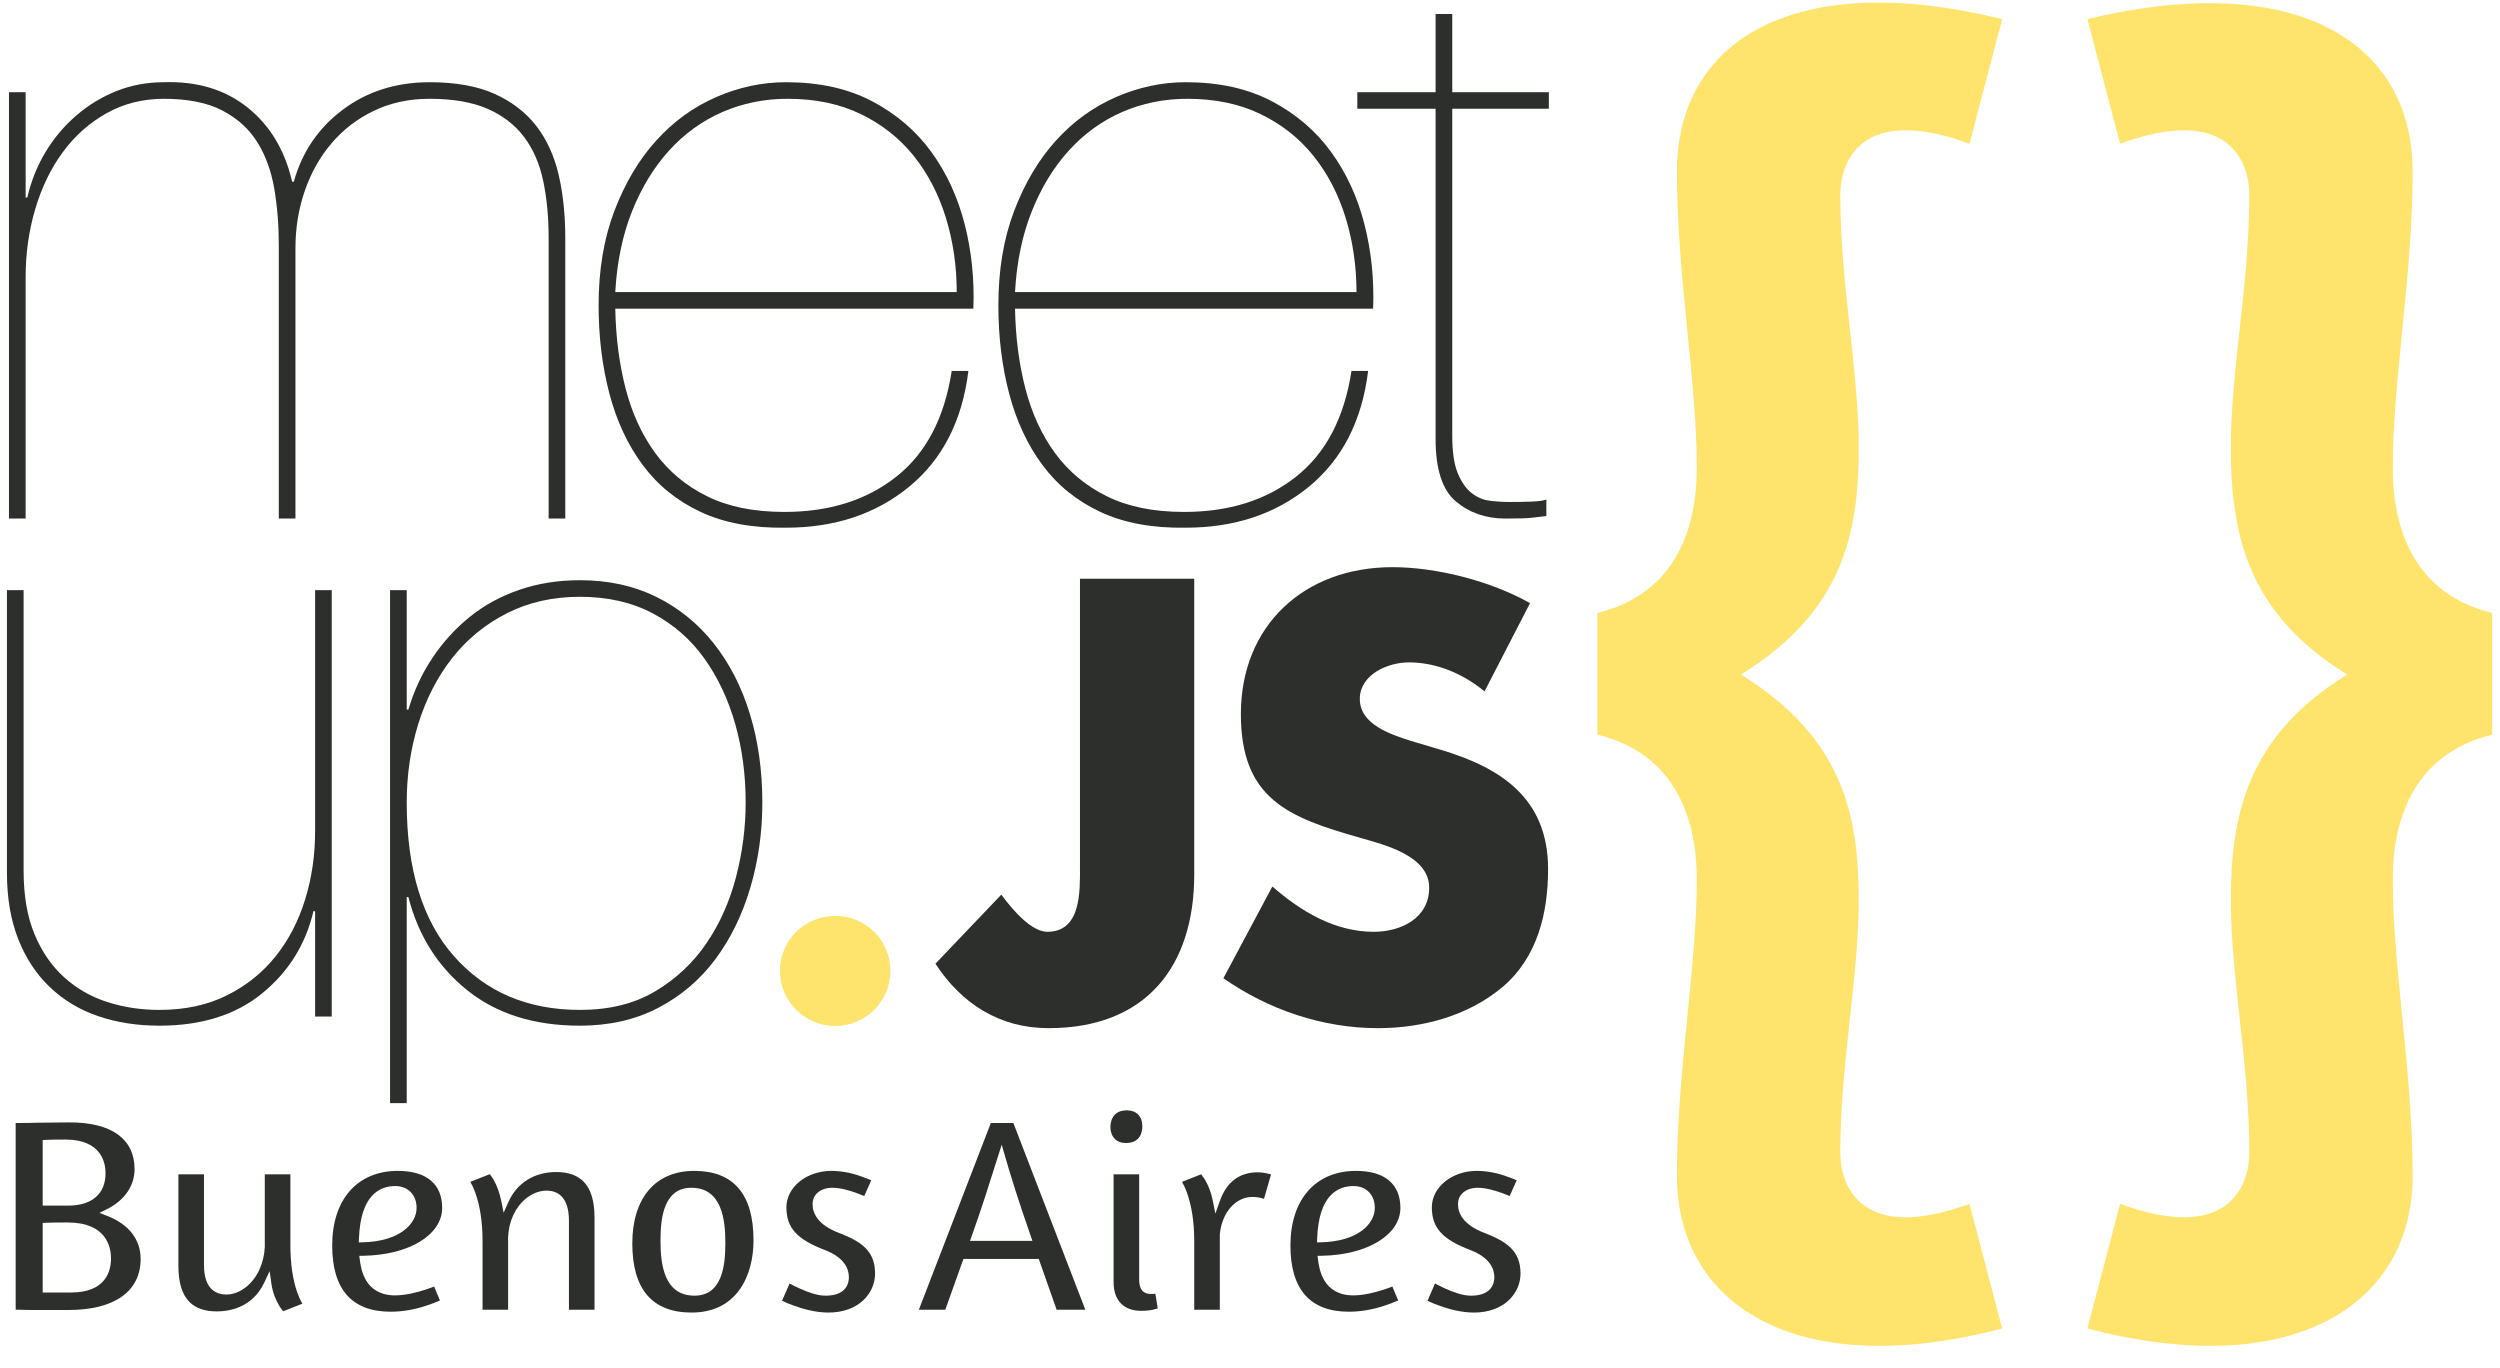
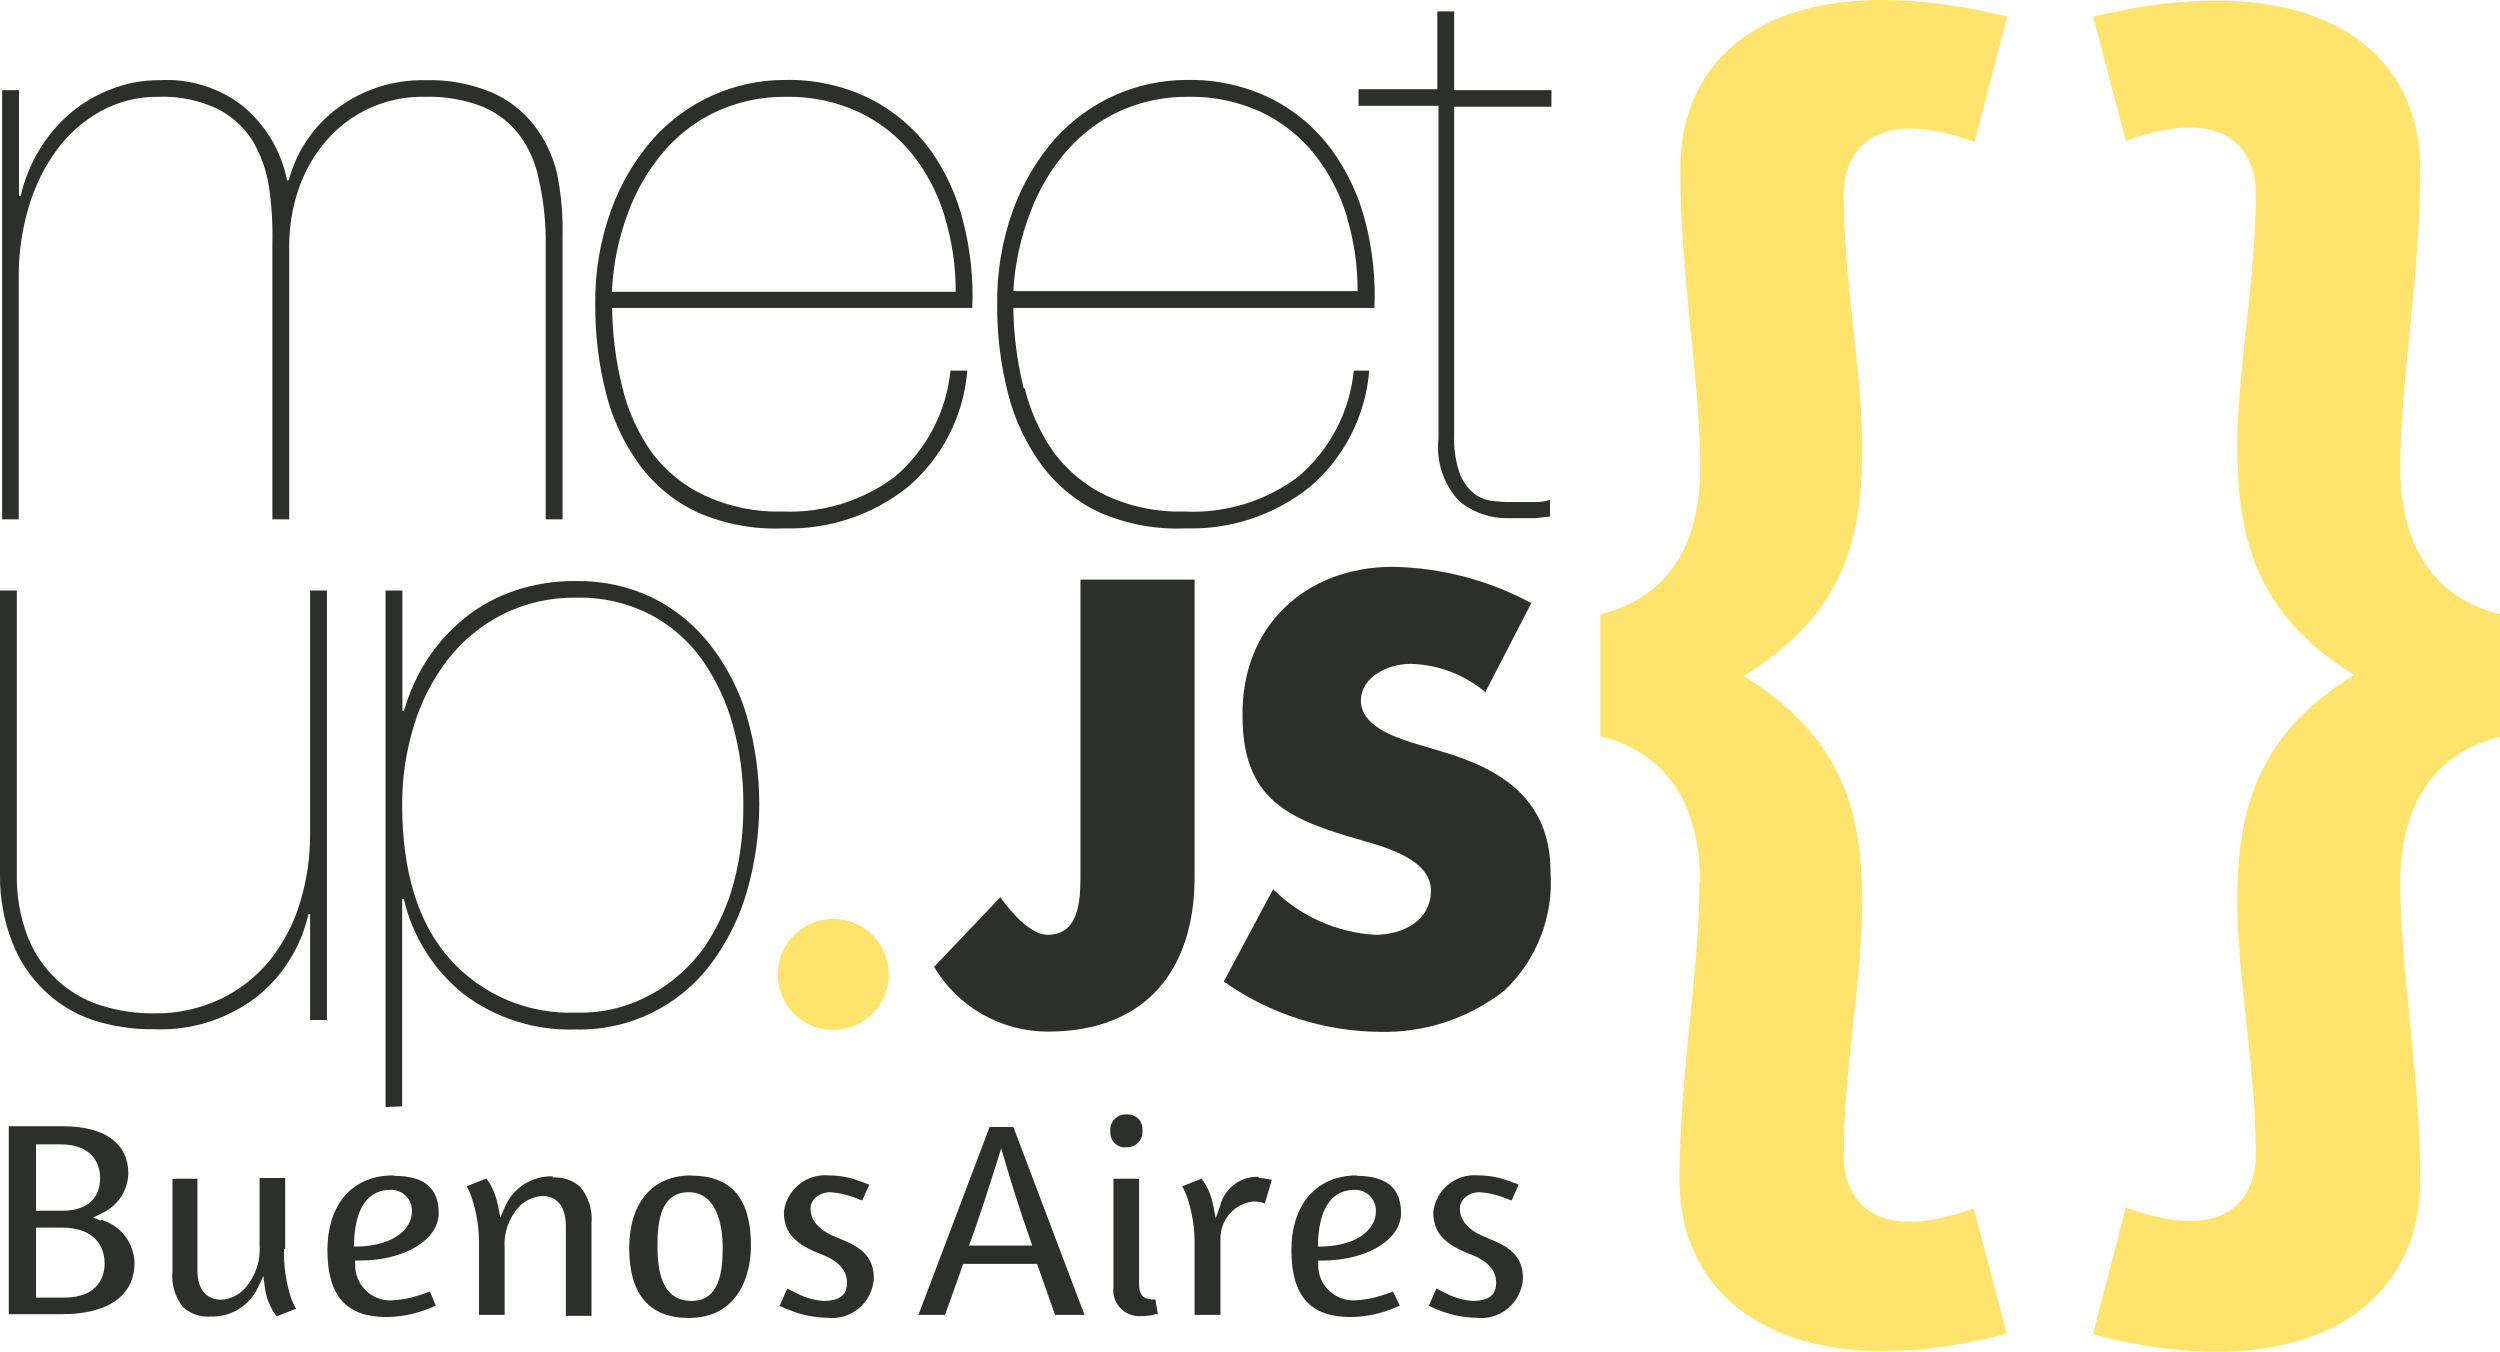
- <svg xmlns="http://www.w3.org/2000/svg" width="106px" height="58px" viewBox="0 0 106 58" version="1.1">
-   <defs />
-   <g id="Site" stroke="none" stroke-width="1" fill="none" fill-rule="evenodd">
-     <g id="iPhone-5/5S/5C" transform="translate(-14, -72)">
-       <g id="Logo" transform="translate(14, 72)">
-         <path d="M1.087,3.908 L1.087,8.375 L1.157,8.375 C1.321,7.671 1.581,7.026 1.934,6.441 C2.287,5.855 2.723,5.338 3.24,4.893 C3.758,4.447 4.329,4.101 4.953,3.855 C5.577,3.609 6.242,3.486 6.948,3.486 C8.36,3.439 9.544,3.797 10.497,4.558 C11.45,5.321 12.08,6.37 12.386,7.706 L12.457,7.706 C12.809,6.441 13.504,5.421 14.54,4.647 C15.576,3.873 16.8,3.486 18.212,3.486 C19.319,3.486 20.237,3.651 20.967,3.978 C21.696,4.307 22.285,4.758 22.733,5.332 C23.18,5.908 23.497,6.599 23.686,7.408 C23.874,8.217 23.968,9.114 23.968,10.099 L23.968,21.987 L23.262,21.987 L23.262,10.099 C23.262,9.208 23.185,8.399 23.032,7.671 C22.879,6.945 22.609,6.324 22.221,5.807 C21.832,5.292 21.314,4.893 20.667,4.611 C20.019,4.33 19.201,4.189 18.212,4.189 C17.341,4.189 16.553,4.36 15.847,4.7 C15.14,5.04 14.54,5.503 14.046,6.089 C13.552,6.675 13.174,7.349 12.916,8.111 C12.656,8.873 12.527,9.676 12.527,10.521 L12.527,21.987 L11.821,21.987 L11.821,10.379 C11.821,9.536 11.756,8.739 11.627,7.988 C11.497,7.238 11.256,6.581 10.903,6.018 C10.55,5.456 10.055,5.01 9.42,4.682 C8.784,4.353 7.96,4.189 6.948,4.189 C6.053,4.189 5.241,4.395 4.512,4.804 C3.782,5.215 3.163,5.767 2.658,6.458 C2.151,7.15 1.763,7.953 1.493,8.868 C1.222,9.782 1.087,10.744 1.087,11.752 L1.087,21.987 L0.38,21.987 L0.38,3.908 L1.087,3.908" id="Fill-6" fill="#2C2F2B" />
-         <path d="M26.528,16.483 C26.799,17.526 27.217,18.435 27.782,19.208 C28.347,19.982 29.076,20.593 29.972,21.037 C30.866,21.483 31.961,21.706 33.255,21.706 C35.163,21.706 36.746,21.208 38.005,20.21 C39.264,19.215 40.047,17.72 40.353,15.727 L41.06,15.727 C40.8,17.837 39.965,19.472 38.553,20.633 C37.14,21.794 35.397,22.374 33.326,22.374 C31.914,22.397 30.707,22.174 29.707,21.706 C28.706,21.237 27.888,20.574 27.253,19.719 C26.617,18.863 26.146,17.854 25.84,16.694 C25.534,15.533 25.381,14.284 25.381,12.947 C25.381,11.447 25.604,10.111 26.052,8.938 C26.499,7.766 27.087,6.774 27.818,5.966 C28.547,5.157 29.394,4.542 30.36,4.119 C31.325,3.697 32.314,3.486 33.326,3.486 C34.739,3.486 35.957,3.756 36.981,4.294 C38.005,4.835 38.84,5.55 39.488,6.441 C40.136,7.332 40.606,8.352 40.901,9.5 C41.195,10.65 41.318,11.846 41.271,13.088 L26.088,13.088 C26.11,14.308 26.258,15.44 26.528,16.483 L26.528,16.483 Z M40.106,9.236 C39.8,8.241 39.347,7.367 38.747,6.616 C38.146,5.866 37.398,5.274 36.504,4.84 C35.609,4.406 34.574,4.189 33.397,4.189 C32.408,4.189 31.484,4.378 30.625,4.752 C29.765,5.128 29.013,5.673 28.365,6.388 C27.717,7.104 27.194,7.965 26.793,8.973 C26.393,9.982 26.158,11.119 26.088,12.385 L40.565,12.385 C40.565,11.283 40.412,10.234 40.106,9.236 L40.106,9.236 Z" id="Fill-7" fill="#2C2F2B" />
-         <path d="M43.478,16.483 C43.749,17.526 44.167,18.435 44.732,19.208 C45.296,19.982 46.026,20.593 46.921,21.037 C47.815,21.483 48.91,21.706 50.205,21.706 C52.112,21.706 53.695,21.208 54.954,20.21 C56.213,19.215 56.997,17.72 57.303,15.727 L58.009,15.727 C57.749,17.837 56.914,19.472 55.502,20.633 C54.089,21.794 52.347,22.374 50.276,22.374 C48.863,22.397 47.656,22.174 46.656,21.706 C45.655,21.237 44.837,20.574 44.202,19.719 C43.566,18.863 43.095,17.854 42.79,16.694 C42.483,15.533 42.331,14.284 42.331,12.947 C42.331,11.447 42.554,10.111 43.002,8.938 C43.448,7.766 44.037,6.774 44.767,5.966 C45.497,5.157 46.344,4.542 47.309,4.119 C48.274,3.697 49.263,3.486 50.276,3.486 C51.688,3.486 52.906,3.756 53.93,4.294 C54.954,4.835 55.79,5.55 56.437,6.441 C57.085,7.332 57.555,8.352 57.85,9.5 C58.144,10.65 58.268,11.846 58.221,13.088 L43.037,13.088 C43.06,14.308 43.207,15.44 43.478,16.483 L43.478,16.483 Z M57.056,9.236 C56.749,8.241 56.296,7.367 55.696,6.616 C55.095,5.866 54.348,5.274 53.454,4.84 C52.559,4.406 51.523,4.189 50.346,4.189 C49.357,4.189 48.433,4.378 47.574,4.752 C46.715,5.128 45.962,5.673 45.315,6.388 C44.666,7.104 44.143,7.965 43.743,8.973 C43.342,9.982 43.107,11.119 43.037,12.385 L57.515,12.385 C57.515,11.283 57.361,10.234 57.056,9.236 L57.056,9.236 Z" id="Fill-8" fill="#2C2F2B" />
-         <path d="M61.576,18.47 C61.576,19.15 61.651,19.678 61.805,20.053 C61.958,20.428 62.152,20.71 62.387,20.897 C62.623,21.085 62.882,21.196 63.165,21.231 C63.447,21.266 63.73,21.284 64.012,21.284 C64.365,21.284 64.683,21.279 64.965,21.266 C65.248,21.255 65.447,21.226 65.566,21.179 L65.566,21.881 C65.354,21.905 65.148,21.929 64.948,21.952 C64.747,21.976 64.377,21.987 63.836,21.987 C63.011,21.987 62.311,21.747 61.735,21.266 C61.157,20.786 60.869,19.9 60.869,18.611 L60.869,4.611 L57.55,4.611 L57.55,3.908 L60.869,3.908 L60.869,0.594 L61.576,0.594 L61.576,3.908 L65.671,3.908 L65.671,4.611 L61.576,4.611 L61.576,18.47" id="Fill-9" fill="#2C2F2B" />
-         <path d="M13.36,43.102 L13.36,38.635 L13.29,38.635 C12.96,40.042 12.236,41.203 11.118,42.117 C9.999,43.032 8.546,43.489 6.757,43.489 C5.815,43.489 4.95,43.354 4.161,43.084 C3.372,42.815 2.69,42.404 2.113,41.853 C1.536,41.303 1.089,40.622 0.771,39.814 C0.454,39.005 0.295,38.073 0.295,37.017 L0.295,25.023 L1.001,25.023 L1.001,36.911 C1.001,37.967 1.154,38.864 1.46,39.602 C1.766,40.341 2.184,40.952 2.714,41.431 C3.244,41.912 3.855,42.264 4.55,42.486 C5.244,42.71 5.98,42.82 6.757,42.82 C7.84,42.82 8.793,42.616 9.617,42.205 C10.441,41.795 11.129,41.244 11.683,40.552 C12.236,39.861 12.654,39.058 12.936,38.143 C13.219,37.228 13.36,36.267 13.36,35.258 L13.36,25.023 L14.066,25.023 L14.066,43.102 L13.36,43.102" id="Fill-1" fill="#2C2F2B" />
-         <path d="M16.538,46.774 L16.538,25.023 L17.245,25.023 L17.245,30.088 L17.315,30.088 C17.55,29.291 17.892,28.557 18.339,27.889 C18.786,27.221 19.316,26.64 19.928,26.148 C20.54,25.656 21.24,25.275 22.029,25.005 C22.817,24.736 23.671,24.601 24.589,24.601 C25.79,24.601 26.867,24.835 27.82,25.304 C28.774,25.774 29.586,26.43 30.257,27.274 C30.928,28.118 31.44,29.115 31.793,30.264 C32.146,31.413 32.323,32.668 32.323,34.027 C32.323,35.294 32.152,36.502 31.81,37.65 C31.469,38.799 30.975,39.808 30.328,40.675 C29.68,41.543 28.873,42.229 27.908,42.733 C26.943,43.236 25.837,43.489 24.589,43.489 C22.658,43.489 21.069,42.991 19.822,41.995 C18.574,40.998 17.738,39.679 17.315,38.037 L17.245,38.037 L17.245,46.774 L16.538,46.774 L16.538,46.774 Z M27.785,42.029 C28.668,41.502 29.392,40.822 29.957,39.989 C30.522,39.157 30.939,38.219 31.21,37.176 C31.481,36.132 31.616,35.083 31.616,34.027 C31.616,32.855 31.469,31.747 31.175,30.704 C30.88,29.66 30.445,28.734 29.868,27.925 C29.291,27.115 28.562,26.477 27.679,26.008 C26.796,25.539 25.766,25.304 24.589,25.304 C23.436,25.304 22.4,25.539 21.482,26.008 C20.564,26.477 19.792,27.11 19.169,27.907 C18.545,28.704 18.068,29.63 17.738,30.686 C17.409,31.74 17.245,32.855 17.245,34.027 C17.245,36.865 17.915,39.04 19.257,40.552 C20.599,42.064 22.376,42.82 24.589,42.82 C25.837,42.82 26.902,42.557 27.785,42.029 L27.785,42.029 Z" id="Fill-2" fill="#2C2F2B" />
-         <path d="M37.754,41.168 C37.754,42.444 36.713,43.501 35.412,43.501 C34.11,43.501 33.07,42.444 33.07,41.168 C33.07,39.873 34.11,38.836 35.412,38.836 C36.713,38.836 37.754,39.873 37.754,41.168" id="Fill-3" fill="#FEE36C" />
-         <path d="M50.636,24.539 L50.636,37.071 C50.636,40.985 48.584,43.594 44.457,43.594 C42.381,43.594 40.774,42.56 39.662,40.862 L42.455,37.932 C42.999,38.671 43.765,39.508 44.407,39.508 C45.841,39.508 45.791,37.809 45.791,36.775 L45.791,24.539 L50.636,24.539" id="Fill-4" fill="#2C2F2B" />
-         <path d="M62.944,29.316 C62.055,28.577 60.919,28.085 59.732,28.085 C58.842,28.085 57.656,28.602 57.656,29.635 C57.656,30.719 58.966,31.137 59.806,31.409 L61.041,31.777 C63.637,32.541 65.639,33.846 65.639,36.849 C65.639,38.695 65.194,40.591 63.711,41.846 C62.253,43.077 60.3,43.594 58.422,43.594 C56.074,43.594 53.775,42.807 51.872,41.478 L53.948,37.587 C55.159,38.646 56.593,39.508 58.249,39.508 C59.386,39.508 60.597,38.942 60.597,37.636 C60.597,36.283 58.694,35.815 57.656,35.519 C54.616,34.658 52.613,33.869 52.613,30.276 C52.613,26.509 55.308,24.048 59.04,24.048 C60.919,24.048 63.217,24.638 64.873,25.573 L62.944,29.316" id="Fill-5" fill="#2C2F2B" />
-         <g id="Tag" transform="translate(0, 46.37948)" fill="#2C2F2B">
-           <path d="M4.55,5.177 L4.214,5.047 L4.537,4.887 C5.28,4.517 5.706,3.899 5.706,3.192 C5.706,1.914 4.731,1.21 2.959,1.21 C2.81,1.21 2.619,1.213 2.409,1.215 C2.155,1.219 1.877,1.223 1.616,1.223 C1.34,1.234 1.057,1.235 0.749,1.235 L0.664,1.235 L0.664,9.152 L0.786,9.152 C1.023,9.164 1.264,9.164 1.519,9.164 L2.911,9.164 C4.85,9.164 5.963,8.375 5.963,7 C5.963,6.176 5.461,5.529 4.55,5.177 L4.55,5.177 Z M1.81,1.96 L1.961,1.951 C2.158,1.938 2.43,1.938 2.776,1.938 C4.309,1.938 4.475,2.934 4.475,3.362 C4.475,4.236 3.9,4.738 2.898,4.738 L1.81,4.738 L1.81,1.96 L1.81,1.96 Z M3.009,8.423 L1.81,8.423 L1.81,5.474 L1.962,5.466 C2.196,5.454 2.492,5.454 2.874,5.454 C4.528,5.454 4.707,6.517 4.707,6.975 C4.707,7.516 4.486,8.423 3.009,8.423 L3.009,8.423 Z" id="Fill-10" />
-           <path d="M12.312,6.379 L12.312,3.412 L11.227,3.412 L11.227,6.221 C11.261,6.923 11.037,7.585 10.611,8.028 C10.319,8.334 9.952,8.509 9.602,8.509 C9.167,8.509 8.649,8.291 8.649,7.255 L8.649,3.412 L7.564,3.412 L7.564,7.291 C7.564,7.999 7.721,8.513 8.03,8.821 C8.302,9.092 8.681,9.224 9.187,9.224 C9.726,9.224 10.705,9.066 11.204,8.002 L11.433,7.516 L11.507,8.048 C11.567,8.478 11.726,8.79 11.841,8.988 C11.883,9.053 11.942,9.143 12.004,9.219 L12.823,8.896 C12.744,8.767 12.673,8.616 12.615,8.451 C12.414,7.903 12.312,7.205 12.312,6.379" id="Fill-11" />
-           <path d="M16.869,3.266 C15.152,3.266 14.085,4.477 14.085,6.428 C14.085,8.291 14.919,9.237 16.563,9.237 C17.073,9.237 17.598,9.145 18.123,8.965 C18.3,8.904 18.484,8.838 18.654,8.76 L18.407,8.169 C18.248,8.233 18.095,8.286 17.94,8.332 C17.742,8.395 17.223,8.545 16.759,8.545 C15.455,8.545 15.306,7.416 15.257,7.044 L15.234,6.868 L15.413,6.865 C17.346,6.832 18.748,5.978 18.748,4.834 C18.748,3.823 18.081,3.266 16.869,3.266 L16.869,3.266 Z M15.383,6.294 L15.213,6.298 L15.22,6.13 C15.288,4.294 16.094,3.909 16.759,3.909 C17.3,3.909 17.663,4.281 17.663,4.834 C17.663,5.511 16.949,6.257 15.383,6.294 L15.383,6.294 Z" id="Fill-12" />
-           <path d="M23.585,3.315 C22.655,3.315 21.916,3.776 21.558,4.583 L21.354,5.04 L21.255,4.55 C21.184,4.197 21.071,3.886 20.919,3.624 C20.868,3.545 20.818,3.469 20.768,3.405 L19.942,3.73 C20.014,3.855 20.082,4.002 20.145,4.171 C20.354,4.744 20.46,5.442 20.46,6.245 L20.46,9.152 L21.544,9.152 L21.544,6.343 C21.511,5.648 21.722,5.022 22.138,4.587 C22.433,4.28 22.809,4.103 23.17,4.103 C23.605,4.103 24.123,4.325 24.123,5.382 L24.123,9.152 L25.208,9.152 L25.208,5.248 C25.208,4.541 25.051,4.026 24.742,3.718 C24.47,3.447 24.091,3.315 23.585,3.315" id="Fill-13" />
-           <path d="M29.435,3.266 C27.791,3.266 26.81,4.416 26.81,6.343 C26.81,8.287 27.656,9.273 29.325,9.273 C31.26,9.273 31.949,7.69 31.949,6.209 C31.949,4.256 31.103,3.266 29.435,3.266 L29.435,3.266 Z M29.447,8.557 C28.155,8.557 28.005,7.224 28.005,6.221 C28.005,5.26 28.141,3.982 29.313,3.982 C30.605,3.982 30.755,5.322 30.755,6.33 C30.755,7.287 30.619,8.557 29.447,8.557 L29.447,8.557 Z" id="Fill-14" />
-           <path d="M35.569,5.895 C34.646,5.544 34.453,5.038 34.453,4.676 C34.453,4.261 34.792,3.982 35.296,3.982 C35.64,3.982 36.034,4.105 36.301,4.198 C36.417,4.242 36.531,4.285 36.644,4.332 L36.942,3.662 C36.795,3.601 36.646,3.547 36.513,3.5 C36.118,3.351 35.658,3.266 35.248,3.266 C34.198,3.266 33.343,3.958 33.343,4.81 C33.343,5.683 33.792,6.177 34.999,6.631 C35.821,6.956 35.993,7.434 35.993,7.778 C35.993,8.012 35.897,8.557 35.003,8.557 C34.64,8.557 34.242,8.403 33.901,8.251 C33.742,8.178 33.603,8.108 33.478,8.041 L33.158,8.774 C33.318,8.851 33.495,8.923 33.688,8.99 C34.046,9.119 34.583,9.273 35.125,9.273 C36.424,9.273 37.103,8.441 37.103,7.62 C37.103,6.67 36.541,6.268 35.569,5.895" id="Fill-15" />
-           <path d="M42.012,1.235 L38.96,9.152 L40.081,9.152 L40.85,6.999 L44.043,6.999 L44.801,9.152 L46.018,9.152 L42.966,1.235 L42.012,1.235 L42.012,1.235 Z M43.776,6.234 L41.127,6.234 L41.203,6.022 C41.623,4.85 41.95,3.808 42.189,3.046 L42.473,2.154 L42.618,2.662 C42.828,3.393 43.222,4.66 43.702,6.023 L43.776,6.234 L43.776,6.234 Z" id="Fill-16" />
-           <path d="M48.803,8.484 C48.358,8.484 48.301,8.146 48.301,7.851 L48.301,3.412 L47.216,3.412 L47.216,7.985 C47.216,8.757 47.643,9.2 48.387,9.2 C48.63,9.2 48.847,9.173 48.997,9.123 C49.031,9.113 49.062,9.104 49.089,9.094 L48.987,8.476 C48.941,8.483 48.862,8.484 48.803,8.484" id="Fill-17" />
-           <path d="M47.74,2.084 C48.368,2.084 48.435,1.592 48.435,1.38 C48.435,0.954 48.189,0.699 47.777,0.699 C47.149,0.699 47.082,1.201 47.082,1.416 C47.082,1.725 47.254,2.084 47.74,2.084" id="Fill-18" />
-           <path d="M53.333,3.326 C52.552,3.326 52.011,3.733 51.724,4.535 L51.531,5.078 L51.418,4.512 C51.334,4.095 51.201,3.829 51.082,3.624 L50.93,3.41 L50.117,3.73 C50.19,3.855 50.257,4.002 50.32,4.171 C50.529,4.744 50.635,5.442 50.635,6.245 L50.635,9.152 L51.72,9.152 L51.72,5.953 C51.809,5.03 52.39,4.371 53.101,4.371 C53.281,4.371 53.447,4.398 53.594,4.453 L53.892,3.414 L53.817,3.394 C53.694,3.363 53.509,3.326 53.333,3.326" id="Fill-19" />
-           <path d="M57.497,3.266 C55.781,3.266 54.714,4.477 54.714,6.428 C54.714,8.291 55.548,9.237 57.192,9.237 C57.702,9.237 58.227,9.145 58.752,8.965 C58.929,8.904 59.113,8.838 59.283,8.76 L59.036,8.169 C58.877,8.233 58.723,8.286 58.568,8.332 C58.371,8.395 57.851,8.545 57.388,8.545 C56.084,8.545 55.935,7.416 55.886,7.044 L55.863,6.868 L56.042,6.865 C57.974,6.832 59.377,5.978 59.377,4.834 C59.377,3.823 58.709,3.266 57.497,3.266 L57.497,3.266 Z M56.011,6.294 L55.842,6.298 L55.848,6.13 C55.916,4.294 56.723,3.909 57.388,3.909 C57.929,3.909 58.292,4.281 58.292,4.834 C58.292,5.511 57.579,6.257 56.011,6.294 L56.011,6.294 Z" id="Fill-20" />
-           <path d="M62.936,5.895 C62.013,5.544 61.819,5.038 61.819,4.676 C61.819,4.261 62.158,3.982 62.663,3.982 C63.006,3.982 63.401,4.105 63.668,4.198 C63.784,4.242 63.897,4.285 64.01,4.332 L64.309,3.662 C64.162,3.601 64.012,3.547 63.88,3.5 C63.484,3.351 63.025,3.266 62.614,3.266 C61.564,3.266 60.71,3.958 60.71,4.81 C60.71,5.683 61.158,6.177 62.365,6.631 C63.188,6.956 63.36,7.434 63.36,7.778 C63.36,8.012 63.263,8.557 62.37,8.557 C62.006,8.557 61.609,8.403 61.267,8.251 C61.109,8.178 60.97,8.108 60.845,8.041 L60.525,8.774 C60.684,8.851 60.862,8.923 61.054,8.99 C61.412,9.119 61.95,9.273 62.492,9.273 C63.79,9.273 64.47,8.441 64.47,7.62 C64.47,6.67 63.907,6.268 62.936,5.895" id="Fill-21" />
+ <svg xmlns="http://www.w3.org/2000/svg" id="Layer_1" data-name="Layer 1" viewBox="0 0 105.37 56.95">
+   <defs>
+     <style>.cls-1{fill:#2c2f2b;}.cls-2{fill:#fee36c;}</style>
+   </defs>
+   <g id="Site">
+     <g id="iPhone-5_5S_5C" data-name="iPhone-5/5S/5C">
+       <g id="Logo">
+         <path id="Fill-6" class="cls-1" d="M1.09,3.91V8.37h.07a6.65,6.65,0,0,1,.78-1.93A6.36,6.36,0,0,1,3.24,4.89,6,6,0,0,1,5,3.86a5.39,5.39,0,0,1,2-.37A5.22,5.22,0,0,1,10.5,4.56a5.44,5.44,0,0,1,1.89,3.15h.07a5.58,5.58,0,0,1,2.08-3.06,6,6,0,0,1,3.67-1.16A6.75,6.75,0,0,1,21,4a4.58,4.58,0,0,1,1.77,1.35,5.29,5.29,0,0,1,1,2.08A11.89,11.89,0,0,1,24,10.1V22h-.71V10.1A11.84,11.84,0,0,0,23,7.67a4.65,4.65,0,0,0-.81-1.86,3.8,3.8,0,0,0-1.55-1.2,6.2,6.2,0,0,0-2.45-.42A5.32,5.32,0,0,0,14,6.09a6.2,6.2,0,0,0-1.13,2,7.43,7.43,0,0,0-.39,2.41V22h-.71V10.38A14.13,14.13,0,0,0,11.63,8a5.4,5.4,0,0,0-.72-2A3.73,3.73,0,0,0,9.42,4.68a5.38,5.38,0,0,0-2.47-.49,4.89,4.89,0,0,0-2.44.62A5.81,5.81,0,0,0,2.66,6.46,7.77,7.77,0,0,0,1.49,8.87a10.11,10.11,0,0,0-.41,2.88V22H.38V3.91h.71" transform="translate(-0.29 -0.11)" />
+         <path id="Fill-7" class="cls-1" d="M26.53,16.48a8,8,0,0,0,1.25,2.73A5.92,5.92,0,0,0,30,21a7.3,7.3,0,0,0,3.28.67A7.41,7.41,0,0,0,38,20.21a6.75,6.75,0,0,0,2.35-4.48h.71a7.2,7.2,0,0,1-2.51,4.91,8,8,0,0,1-5.23,1.74,8.15,8.15,0,0,1-3.62-.67,6.36,6.36,0,0,1-2.45-2,8.75,8.75,0,0,1-1.41-3,14.66,14.66,0,0,1-.46-3.75,11.19,11.19,0,0,1,.67-4,9.35,9.35,0,0,1,1.77-3,7.44,7.44,0,0,1,5.51-2.48A7.76,7.76,0,0,1,37,4.29a7.19,7.19,0,0,1,2.51,2.15A8.91,8.91,0,0,1,40.9,9.5a12.5,12.5,0,0,1,.37,3.59H26.09a14.57,14.57,0,0,0,.44,3.39ZM40.11,9.24a7.84,7.84,0,0,0-1.36-2.62A6.43,6.43,0,0,0,36.5,4.84a7,7,0,0,0-3.11-.65,6.87,6.87,0,0,0-2.77.56,6.58,6.58,0,0,0-2.26,1.64A8.46,8.46,0,0,0,26.79,9a10.82,10.82,0,0,0-.71,3.41H40.57a10.68,10.68,0,0,0-.46-3.15Z" transform="translate(-0.29 -0.11)" />
+         <path id="Fill-8" class="cls-1" d="M43.48,16.48a8,8,0,0,0,1.25,2.73A5.92,5.92,0,0,0,46.92,21a7.3,7.3,0,0,0,3.28.67A7.41,7.41,0,0,0,55,20.21a6.75,6.75,0,0,0,2.35-4.48H58a7.2,7.2,0,0,1-2.51,4.91,8,8,0,0,1-5.23,1.74,8.15,8.15,0,0,1-3.62-.67,6.36,6.36,0,0,1-2.45-2,8.75,8.75,0,0,1-1.41-3,14.66,14.66,0,0,1-.46-3.75,11.18,11.18,0,0,1,.67-4,9.35,9.35,0,0,1,1.77-3,7.45,7.45,0,0,1,5.51-2.48,7.75,7.75,0,0,1,3.65.81,7.19,7.19,0,0,1,2.51,2.15A8.92,8.92,0,0,1,57.85,9.5a12.51,12.51,0,0,1,.37,3.59H43a14.6,14.6,0,0,0,.44,3.39ZM57.06,9.24A7.85,7.85,0,0,0,55.7,6.62a6.43,6.43,0,0,0-2.24-1.78,7,7,0,0,0-3.11-.65,6.87,6.87,0,0,0-2.77.56,6.58,6.58,0,0,0-2.26,1.64A8.45,8.45,0,0,0,43.74,9,10.83,10.83,0,0,0,43,12.38H57.51a10.69,10.69,0,0,0-.46-3.15Z" transform="translate(-0.29 -0.11)" />
+         <path id="Fill-9" class="cls-1" d="M61.58,18.47a4.32,4.32,0,0,0,.23,1.58,2,2,0,0,0,.58.84,1.54,1.54,0,0,0,.78.33,6.88,6.88,0,0,0,.85.05l1,0a2,2,0,0,0,.6-.09v.7l-.62.07q-.3,0-1.11,0a3.17,3.17,0,0,1-2.1-.72,3.33,3.33,0,0,1-.87-2.66v-14H57.55v-.7h3.32V.59h.71V3.91h4.1v.7h-4.1V18.47" transform="translate(-0.29 -0.11)" />
+         <path id="Fill-1" class="cls-1" d="M13.36,43.1V38.64h-.07a6.22,6.22,0,0,1-2.17,3.48,6.67,6.67,0,0,1-4.36,1.37,8,8,0,0,1-2.6-.4,5.49,5.49,0,0,1-2-1.23,5.6,5.6,0,0,1-1.34-2A7.61,7.61,0,0,1,.29,37V25H1V36.91a7,7,0,0,0,.46,2.69,5,5,0,0,0,1.25,1.83,4.94,4.94,0,0,0,1.84,1.06,7.17,7.17,0,0,0,2.21.33,6.33,6.33,0,0,0,2.86-.62,6.07,6.07,0,0,0,2.07-1.65,7.23,7.23,0,0,0,1.25-2.41,9.71,9.71,0,0,0,.42-2.88V25h.71V43.1h-.71" transform="translate(-0.29 -0.11)" />
+         <path id="Fill-2" class="cls-1" d="M16.54,46.77V25h.71v5.07h.07a8,8,0,0,1,1-2.2,7.73,7.73,0,0,1,1.59-1.74A6.86,6.86,0,0,1,22,25a7.87,7.87,0,0,1,2.56-.4,7.23,7.23,0,0,1,3.23.7,7.08,7.08,0,0,1,2.44,2,9,9,0,0,1,1.54,3,13.35,13.35,0,0,1,0,7.39,9.55,9.55,0,0,1-1.48,3,6.91,6.91,0,0,1-5.74,2.81A7.4,7.4,0,0,1,19.82,42a7.22,7.22,0,0,1-2.51-4h-.07v8.74ZM27.78,42A6.81,6.81,0,0,0,30,40a9,9,0,0,0,1.25-2.81A12.51,12.51,0,0,0,31.62,34a12.18,12.18,0,0,0-.44-3.32,8.93,8.93,0,0,0-1.31-2.78A6.26,6.26,0,0,0,27.68,26a6.5,6.5,0,0,0-3.09-.7,6.73,6.73,0,0,0-3.11.7,6.85,6.85,0,0,0-2.31,1.9,8.64,8.64,0,0,0-1.43,2.78A11.15,11.15,0,0,0,17.24,34q0,4.26,2,6.52a6.78,6.78,0,0,0,5.33,2.27,6.12,6.12,0,0,0,3.2-.79Z" transform="translate(-0.29 -0.11)" />
+         <path id="Fill-3" class="cls-2" d="M37.75,41.17a2.34,2.34,0,1,1-2.34-2.33,2.34,2.34,0,0,1,2.34,2.33" transform="translate(-0.29 -0.11)" />
+         <path id="Fill-4" class="cls-1" d="M50.64,24.54V37.07c0,3.91-2.05,6.52-6.18,6.52a5.57,5.57,0,0,1-4.8-2.73l2.79-2.93c.54.74,1.31,1.58,2,1.58,1.43,0,1.38-1.7,1.38-2.73V24.54h4.84" transform="translate(-0.29 -0.11)" />
+         <path id="Fill-5" class="cls-1" d="M62.94,29.32a5.1,5.1,0,0,0-3.21-1.23c-.89,0-2.08.52-2.08,1.55s1.31,1.5,2.15,1.77l1.24.37c2.6.76,4.6,2.07,4.6,5.07a6.29,6.29,0,0,1-1.93,5,8.2,8.2,0,0,1-5.29,1.75,11.53,11.53,0,0,1-6.55-2.12l2.08-3.89a6.66,6.66,0,0,0,4.3,1.92c1.14,0,2.35-.57,2.35-1.87s-1.9-1.82-2.94-2.12c-3-.86-5-1.65-5-5.24C52.61,26.51,55.31,24,59,24a12.78,12.78,0,0,1,5.83,1.53l-1.93,3.74" transform="translate(-0.29 -0.11)" />
+         <g id="Tag">
+           <path id="Fill-10" class="cls-1" d="M4.55,51.56l-.34-.13.32-.16a1.91,1.91,0,0,0,1.17-1.69c0-1.28-1-2-2.75-2H.66v7.92H2.91c1.94,0,3.05-.79,3.05-2.16a1.94,1.94,0,0,0-1.41-1.82ZM1.81,48.34h1c1.53,0,1.7,1,1.7,1.42,0,.87-.57,1.38-1.58,1.38H1.81V48.34ZM3,54.8H1.81V51.85H2.87c1.65,0,1.83,1.06,1.83,1.52S4.49,54.8,3,54.8Z" transform="translate(-0.29 -0.11)" />
+           <path id="Fill-11" class="cls-1" d="M12.31,52.76v-3H11.23V52.6a2.44,2.44,0,0,1-.62,1.81,1.44,1.44,0,0,1-1,.48c-.43,0-1-.22-1-1.25V49.79H7.56v3.88A2.11,2.11,0,0,0,8,55.2a1.55,1.55,0,0,0,1.16.4,2.12,2.12,0,0,0,2-1.22l.23-.49.07.53a2.53,2.53,0,0,0,.33.94,2.61,2.61,0,0,0,.16.23l.82-.32a2.33,2.33,0,0,1-.21-.45,6.12,6.12,0,0,1-.3-2.07" transform="translate(-0.29 -0.11)" />
+           <path id="Fill-12" class="cls-1" d="M16.87,49.65c-1.72,0-2.78,1.21-2.78,3.16s.83,2.81,2.48,2.81a4.83,4.83,0,0,0,1.56-.27c.18-.06.36-.13.53-.21l-.25-.59-.47.16a4.3,4.3,0,0,1-1.18.21,1.48,1.48,0,0,1-1.5-1.5l0-.18h.18c1.93,0,3.34-.89,3.34-2s-.67-1.57-1.88-1.57Zm-1.49,3h-.17v-.17c.07-1.84.87-2.22,1.54-2.22a.87.87,0,0,1,.9.93c0,.68-.71,1.42-2.28,1.46Z" transform="translate(-0.29 -0.11)" />
+           <path id="Fill-13" class="cls-1" d="M23.58,49.69a2.12,2.12,0,0,0-2,1.27l-.2.46-.1-.49a3,3,0,0,0-.34-.93l-.15-.22-.83.33a2.92,2.92,0,0,1,.2.44,6.1,6.1,0,0,1,.32,2.07v2.91h1.08V52.72A2.34,2.34,0,0,1,22.14,51a1.47,1.47,0,0,1,1-.48c.44,0,1,.22,1,1.28v3.77h1.08v-3.9a2.11,2.11,0,0,0-.47-1.53,1.55,1.55,0,0,0-1.16-.4" transform="translate(-0.29 -0.11)" />
+           <path id="Fill-14" class="cls-1" d="M29.43,49.65c-1.64,0-2.62,1.15-2.62,3.08s.85,2.93,2.51,2.93c1.94,0,2.62-1.58,2.62-3.06,0-2-.85-2.94-2.51-2.94Zm0,5.29C28.15,54.94,28,53.6,28,52.6s.14-2.24,1.31-2.24,1.44,1.34,1.44,2.35-.14,2.23-1.31,2.23Z" transform="translate(-0.29 -0.11)" />
+           <path id="Fill-15" class="cls-1" d="M35.57,52.27c-.92-.35-1.12-.86-1.12-1.22s.34-.69.84-.69a3.33,3.33,0,0,1,1,.22l.34.13.3-.67-.43-.16a3.73,3.73,0,0,0-1.27-.23,1.75,1.75,0,0,0-1.9,1.54c0,.87.45,1.37,1.66,1.82.82.33,1,.8,1,1.15s-.1.78-1,.78a2.9,2.9,0,0,1-1.1-.31l-.42-.21-.32.73a5.11,5.11,0,0,0,.53.22,4.39,4.39,0,0,0,1.44.28,1.77,1.77,0,0,0,2-1.65c0-.95-.56-1.35-1.53-1.72" transform="translate(-0.29 -0.11)" />
+           <path id="Fill-16" class="cls-1" d="M42,47.61,39,55.53h1.12l.77-2.15H44l.76,2.15H46L43,47.61Zm1.76,5H41.13l.08-.21c.42-1.17.75-2.21,1-3l.28-.89.15.51c.21.73.6,2,1.08,3.36l.07.21Z" transform="translate(-0.29 -0.11)" />
+           <path id="Fill-17" class="cls-1" d="M48.8,54.86c-.44,0-.5-.34-.5-.63V49.79H47.22v4.57a1.09,1.09,0,0,0,1.17,1.22A2.06,2.06,0,0,0,49,55.5l.09,0-.1-.62H48.8" transform="translate(-0.29 -0.11)" />
+           <path id="Fill-18" class="cls-1" d="M47.74,48.46a.64.64,0,0,0,.7-.7.62.62,0,0,0-.66-.68.65.65,0,0,0-.69.72.62.62,0,0,0,.66.67" transform="translate(-0.29 -0.11)" />
+           <path id="Fill-19" class="cls-1" d="M53.33,49.71a1.61,1.61,0,0,0-1.61,1.21l-.19.54-.11-.57a2.75,2.75,0,0,0-.34-.89l-.15-.21-.81.32a2.89,2.89,0,0,1,.2.44,6.09,6.09,0,0,1,.32,2.07v2.91h1.09v-3.2a1.56,1.56,0,0,1,1.38-1.58,1.41,1.41,0,0,1,.49.08l.3-1-.07,0a2.09,2.09,0,0,0-.48-.07" transform="translate(-0.29 -0.11)" />
+           <path id="Fill-20" class="cls-1" d="M57.5,49.65c-1.72,0-2.78,1.21-2.78,3.16s.83,2.81,2.48,2.81a4.83,4.83,0,0,0,1.56-.27c.18-.06.36-.13.53-.21L59,54.55l-.47.16a4.29,4.29,0,0,1-1.18.21,1.48,1.48,0,0,1-1.5-1.5l0-.18H56c1.93,0,3.34-.89,3.34-2s-.67-1.57-1.88-1.57Zm-1.49,3h-.17v-.17c.07-1.84.87-2.22,1.54-2.22a.87.87,0,0,1,.9.93c0,.68-.71,1.42-2.28,1.46Z" transform="translate(-0.29 -0.11)" />
+           <path id="Fill-21" class="cls-1" d="M62.94,52.27c-.92-.35-1.12-.86-1.12-1.22s.34-.69.84-.69a3.33,3.33,0,0,1,1,.22l.34.13.3-.67-.43-.16a3.73,3.73,0,0,0-1.27-.23,1.75,1.75,0,0,0-1.9,1.54c0,.87.45,1.37,1.65,1.82.82.33,1,.8,1,1.15s-.1.78-1,.78a2.9,2.9,0,0,1-1.1-.31l-.42-.21-.32.73a5.13,5.13,0,0,0,.53.22,4.4,4.4,0,0,0,1.44.28,1.77,1.77,0,0,0,2-1.65c0-.95-.56-1.35-1.53-1.72" transform="translate(-0.29 -0.11)" />
        </g>
-         <path d="M71.945,37.304 C71.945,34.071 70.56,31.833 67.73,31.149 L67.73,25.989 C70.56,25.305 71.945,23.066 71.945,19.834 C71.945,16.104 71.102,11.751 71.102,7.275 C71.102,1.742 76.04,-1.367 84.892,0.81 L83.507,6.094 C78.93,4.415 78.028,6.84 78.028,8.27 C78.028,12 78.81,15.73 78.81,18.964 C78.81,22.631 78.148,25.926 73.812,28.6 C78.148,31.274 78.81,34.568 78.81,38.175 C78.81,41.407 78.028,45.138 78.028,48.868 C78.028,50.298 78.93,52.723 83.507,51.044 L84.892,56.328 C76.1,58.628 71.102,55.271 71.102,49.863 C71.102,45.386 71.945,41.034 71.945,37.304" id="Fill-22" fill="#FEE36C" />
-         <path d="M88.507,56.328 L89.891,51.044 C94.468,52.723 95.372,50.298 95.372,48.868 C95.372,45.138 94.588,41.407 94.588,38.175 C94.588,34.631 95.251,31.211 99.526,28.6 C95.251,25.989 94.588,22.569 94.588,18.964 C94.588,15.73 95.372,12 95.372,8.27 C95.372,6.84 94.468,4.415 89.891,6.094 L88.507,0.81 C97.298,-1.305 102.296,1.742 102.296,7.275 C102.296,11.751 101.453,16.104 101.453,19.834 C101.453,23.066 102.838,25.305 105.669,25.989 L105.669,31.149 C102.838,31.833 101.453,34.071 101.453,37.304 C101.453,41.034 102.296,45.386 102.296,49.863 C102.296,55.271 97.298,58.628 88.507,56.328" id="Fill-23" fill="#FEE36C" />
+         <path id="Fill-22" class="cls-2" d="M71.95,37.3c0-3.23-1.38-5.47-4.21-6.16V26c2.83-.68,4.21-2.92,4.21-6.16,0-3.73-.84-8.08-.84-12.56C71.1,1.74,76-1.37,84.89.81L83.51,6.09C78.93,4.42,78,6.84,78,8.27c0,3.73.78,7.46.78,10.69,0,3.67-.66,7-5,9.64,4.34,2.67,5,6,5,9.57,0,3.23-.78,7-.78,10.69,0,1.43.9,3.85,5.48,2.18l1.39,5.28c-8.79,2.3-13.79-1.06-13.79-6.47,0-4.48.84-8.83.84-12.56" transform="translate(-0.29 -0.11)" />
+         <path id="Fill-23" class="cls-2" d="M88.51,56.33,89.89,51c4.58,1.68,5.48-.75,5.48-2.18,0-3.73-.78-7.46-.78-10.69,0-3.54.66-7,4.94-9.57-4.28-2.61-4.94-6-4.94-9.64,0-3.23.78-7,.78-10.69,0-1.43-.9-3.85-5.48-2.18L88.51.81c8.79-2.11,13.79.93,13.79,6.47,0,4.48-.84,8.83-.84,12.56,0,3.23,1.38,5.47,4.22,6.16v5.16c-2.83.68-4.22,2.92-4.22,6.16,0,3.73.84,8.08.84,12.56,0,5.41-5,8.77-13.79,6.47" transform="translate(-0.29 -0.11)" />
      </g>
    </g>
  </g>
</svg>
